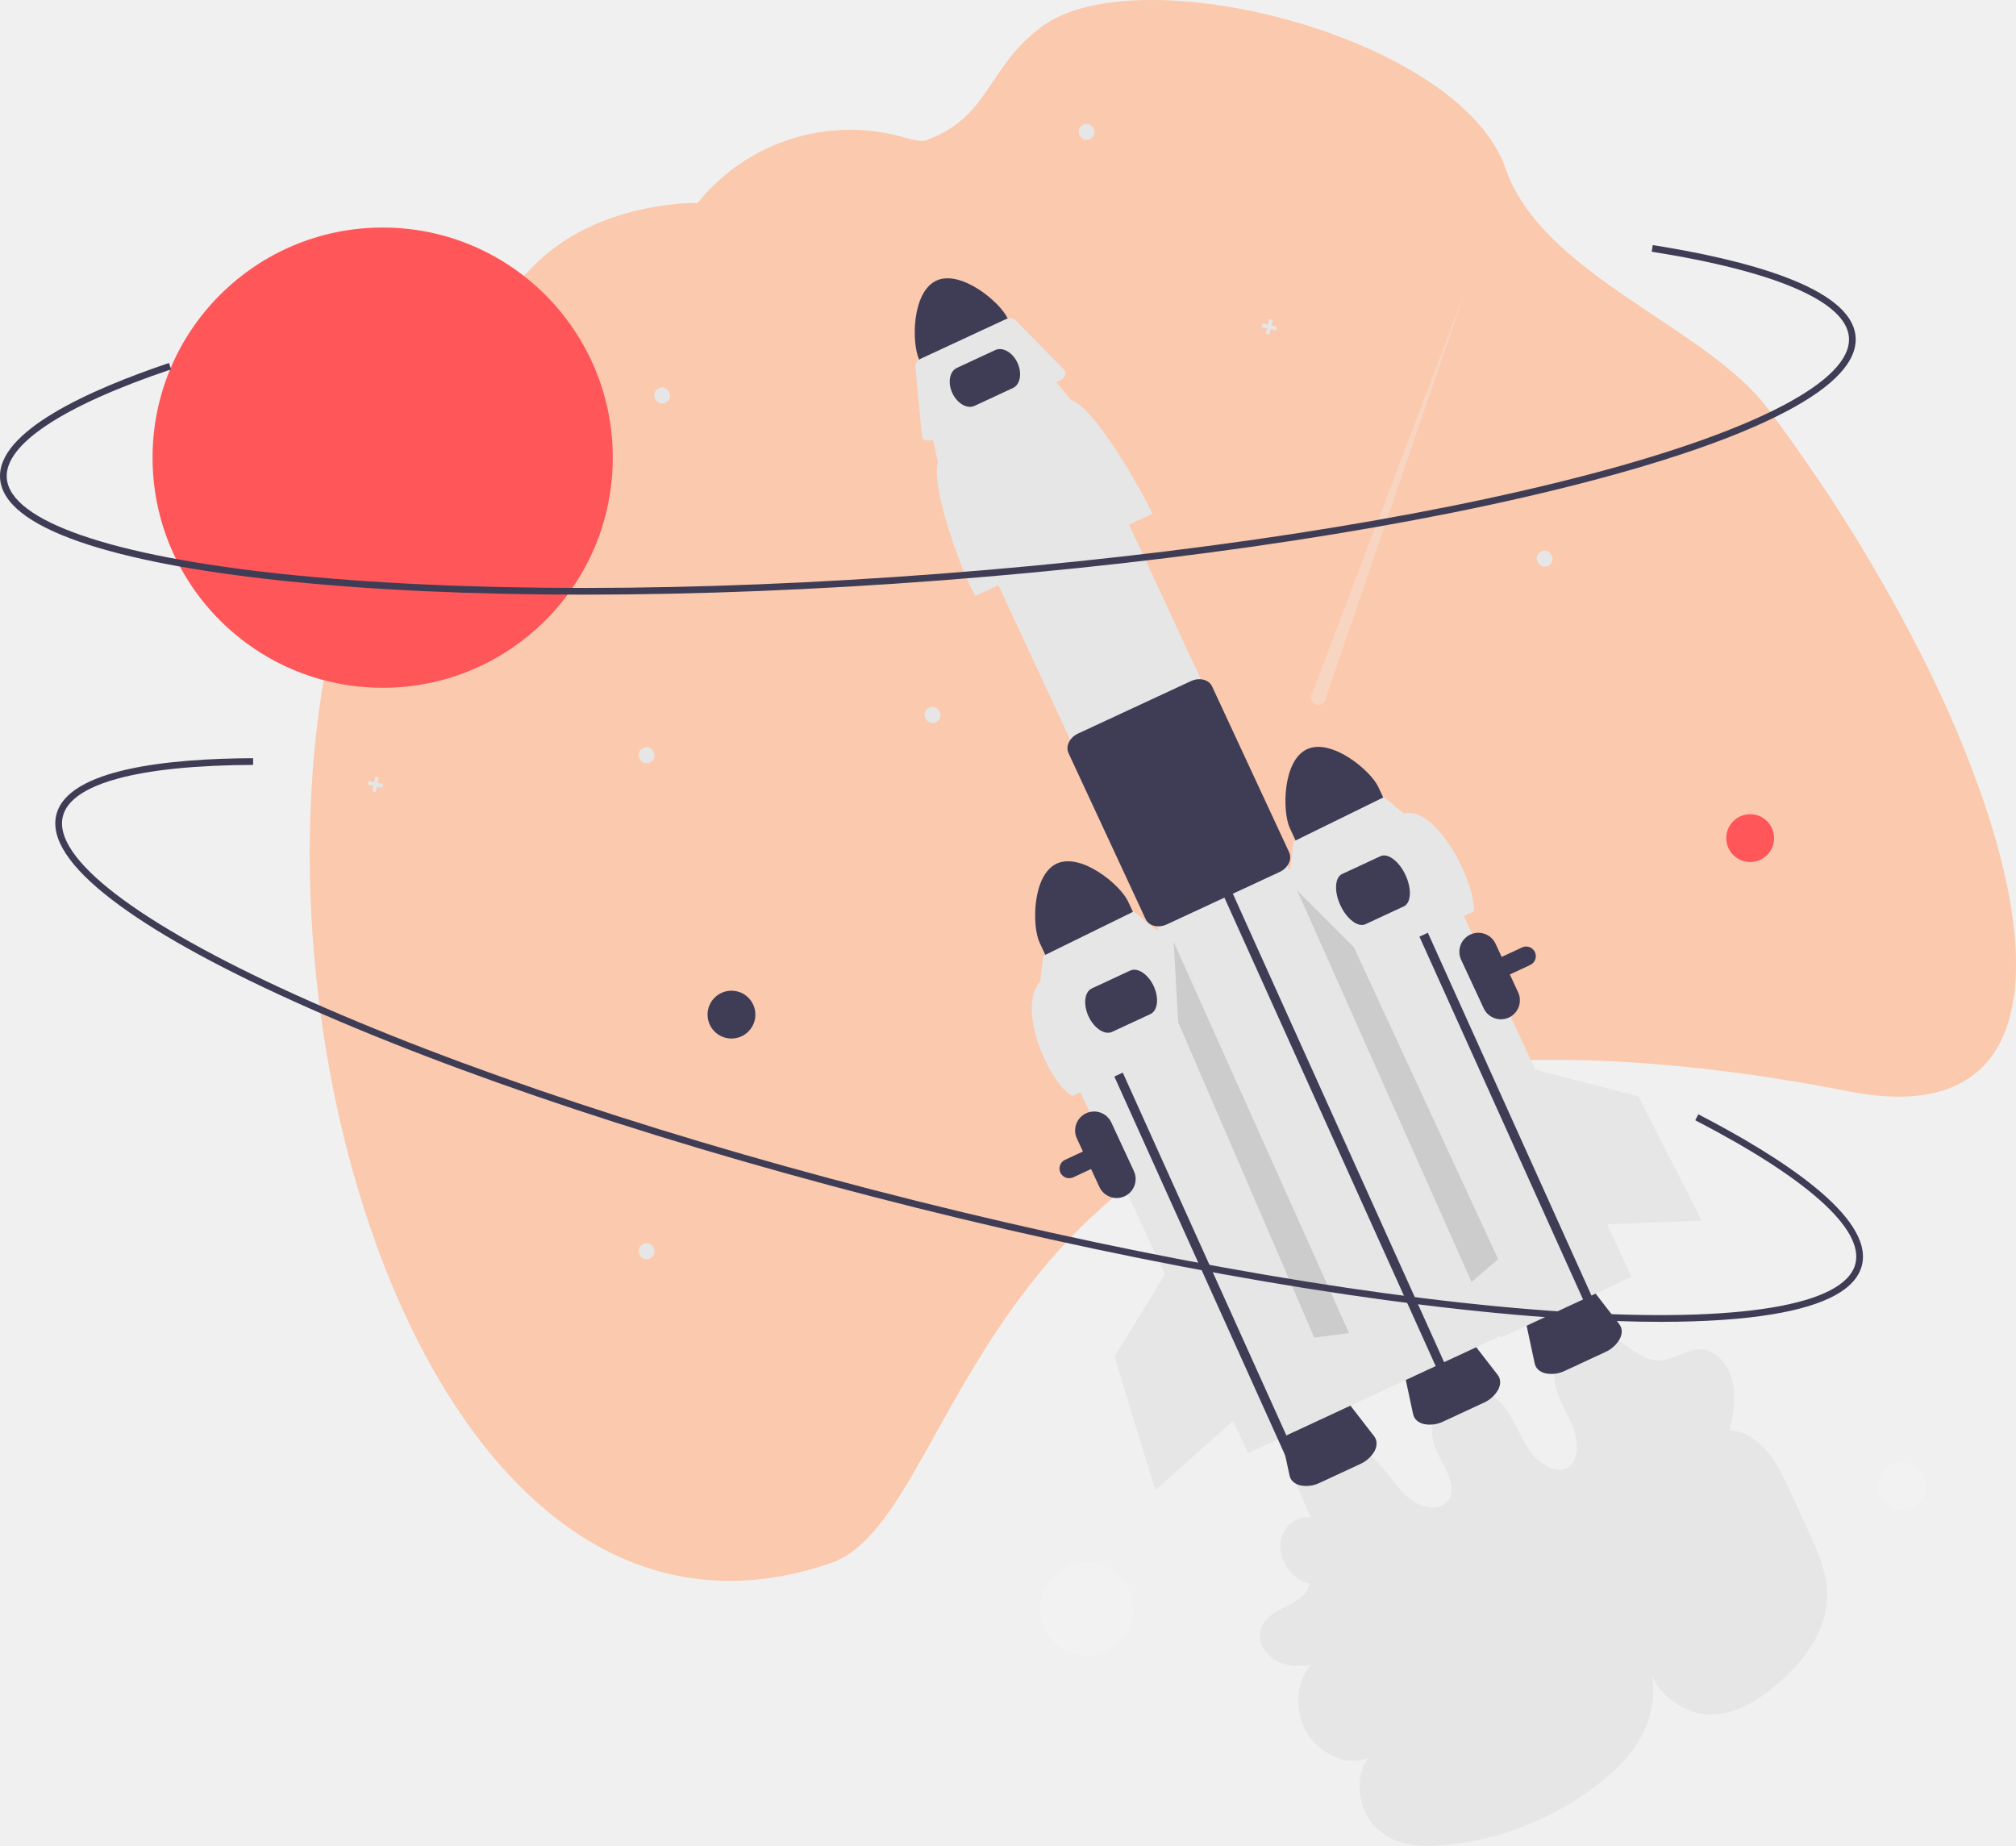
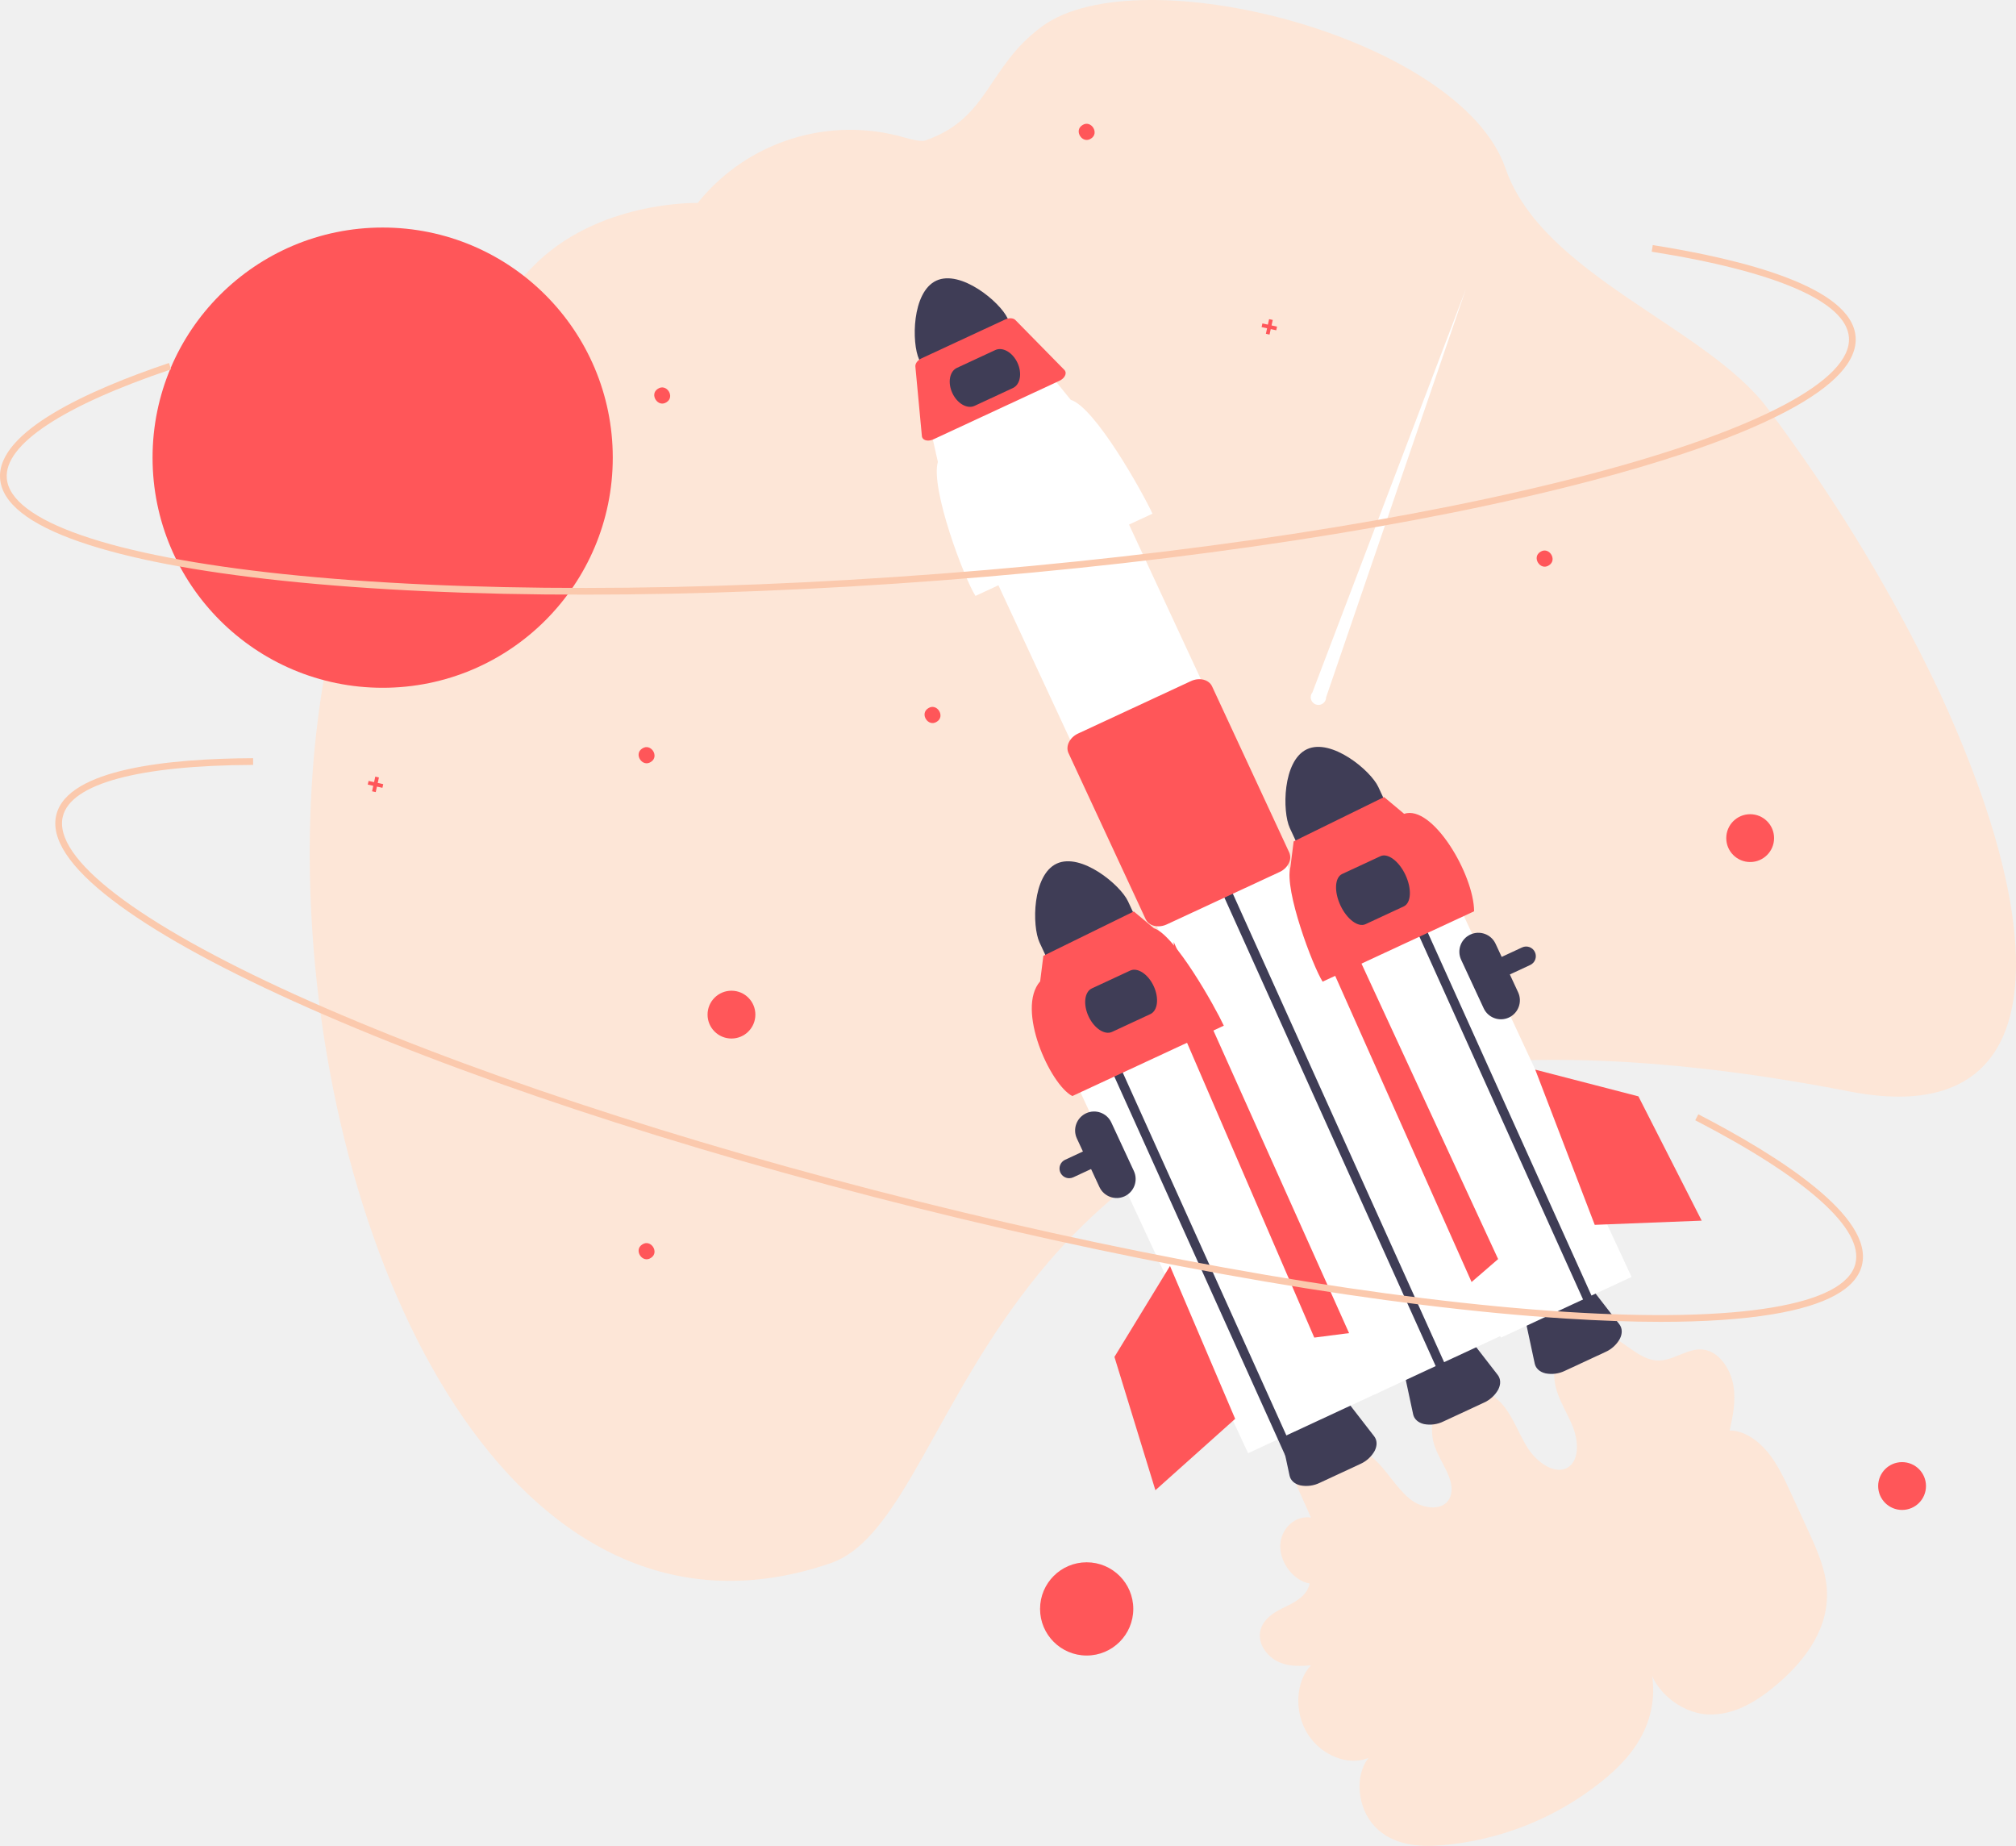
<svg xmlns="http://www.w3.org/2000/svg" data-name="Layer 1" width="902.419" height="826.207" viewBox="0 0 902.419 826.207">
-   <path d="M726.95,696.708l8.672,19.444c-7.049-1.122-13.604,4.898-13.751,12.629s6.14,15.774,13.189,16.873c-1.347,6.002-7.161,8.649-12.207,11.075s-10.485,6.45-10.11,12.845c.301,5.135,4.548,9.669,9.058,11.492s9.241,1.543,13.809,1.237c-6.921,7.24-7.596,20.848-1.517,30.611s18.217,14.569,27.305,10.811c-6.422,7.989-5.027,22.618,2.943,30.862,8.034,8.311,19.678,9.115,29.857,8.24a132.238,132.238,0,0,0,71.007-28.14c7.782-6.183,15.05-13.456,19.49-22.941s5.747-21.496,1.612-32.29c1.115,13.522,14.65,24.203,26.826,24.8s22.807-6.261,31.841-14.081c12.014-10.4,23.137-24.979,21.488-42.967-.816-8.905-4.706-17.469-8.521-25.765l-7.396-16.083c-2.986-6.493-6.039-13.095-10.533-18.544s-10.731-9.667-16.973-9.626c1.427-6.52,2.861-13.283,1.665-20.211s-5.776-14.101-12.004-15.723c-7.927-2.065-14.645,5.25-22.616,4.561-7.671-.664-14.01-8.362-21.459-11.412a17.178,17.178,0,0,0-18.537,3.206c-4.722,4.61-6.69,12.398-4.996,19.767,1.484,6.455,5.435,12.149,7.832,18.375s2.77,14.231-1.835,17.631c-5.557,4.103-14.014-1.48-18.356-8.235s-6.834-14.933-12.324-20.614c-6.479-6.705-16.621-8.276-23.293-3.608s-9.222,15.119-5.859,24.004c2.75,7.264,9.049,14.614,6.864,21.454-2.309,7.23-12.413,6.314-18.507,1.205s-10.141-12.806-16.161-18.03c-6.114-5.306-14.098-7.63-21.107-6.146a21.731,21.731,0,0,0-15.573,13.915" transform="translate(-148.7907 -36.89661)" fill="#e6e6e6" />
+   <path d="M726.95,696.708l8.672,19.444c-7.049-1.122-13.604,4.898-13.751,12.629s6.14,15.774,13.189,16.873c-1.347,6.002-7.161,8.649-12.207,11.075s-10.485,6.45-10.11,12.845c.301,5.135,4.548,9.669,9.058,11.492s9.241,1.543,13.809,1.237c-6.921,7.24-7.596,20.848-1.517,30.611s18.217,14.569,27.305,10.811c-6.422,7.989-5.027,22.618,2.943,30.862,8.034,8.311,19.678,9.115,29.857,8.24a132.238,132.238,0,0,0,71.007-28.14c7.782-6.183,15.05-13.456,19.49-22.941s5.747-21.496,1.612-32.29c1.115,13.522,14.65,24.203,26.826,24.8s22.807-6.261,31.841-14.081c12.014-10.4,23.137-24.979,21.488-42.967-.816-8.905-4.706-17.469-8.521-25.765l-7.396-16.083c-2.986-6.493-6.039-13.095-10.533-18.544s-10.731-9.667-16.973-9.626c1.427-6.52,2.861-13.283,1.665-20.211s-5.776-14.101-12.004-15.723c-7.927-2.065-14.645,5.25-22.616,4.561-7.671-.664-14.01-8.362-21.459-11.412a17.178,17.178,0,0,0-18.537,3.206c-4.722,4.61-6.69,12.398-4.996,19.767,1.484,6.455,5.435,12.149,7.832,18.375s2.77,14.231-1.835,17.631c-5.557,4.103-14.014-1.48-18.356-8.235s-6.834-14.933-12.324-20.614c-6.479-6.705-16.621-8.276-23.293-3.608s-9.222,15.119-5.859,24.004c2.75,7.264,9.049,14.614,6.864,21.454-2.309,7.23-12.413,6.314-18.507,1.205s-10.141-12.806-16.161-18.03c-6.114-5.306-14.098-7.63-21.107-6.146a21.731,21.731,0,0,0-15.573,13.915" transform="translate(-148.7907 -36.89661)" fill="#fde6d7" />
  <path d="M867.347,642.066l-17.993,8.36a13.812,13.812,0,0,1-8.734,1.177c-2.612-.618-4.377-2.215-4.841-4.383l-4.187-19.554c-.79-3.689,2.265-8.053,7.264-10.376l9.937-4.617c4.999-2.323,10.305-1.843,12.614,1.14l12.244,15.81c1.358,1.753,1.44,4.132.228,6.527A13.812,13.812,0,0,1,867.347,642.066Z" transform="translate(-148.7907 -36.89661)" fill="#3f3d56" />
-   <path d="M309.43,280.659A353.998,353.998,0,0,1,386.932,156.602c29.006-30.112,74.15-28.861,74.15-28.861l.258-.32A87.58,87.58,0,0,1,553.893,98.509c4.304,1.235,7.615,1.783,9.189,1.232,28.707-10.047,27.358-32.724,52.126-50.993,43.367-31.987,187.211,4.654,207.494,63.514,16.439,47.705,89.82,70.827,117.236,107.317q6.431,8.559,12.618,17.316,2.901,4.068,5.737,8.198a730.428,730.428,0,0,1,52.147,88.155,514.113,514.113,0,0,1,26.101,61.684c28.591,83.582,18.814,145.855-60.021,130.47q-13.998-2.739-27.324-4.901-19.296-3.149-37.246-5.176-24.172-2.749-45.994-3.602-7.337-.295-14.405-.396c-69.67-.966-121.349,12.146-160.719,32.502q-10.011,5.163-18.973,10.923a236.054,236.054,0,0,0-26.08,19.319,254.898,254.898,0,0,0-31.422,32.197l-.522.639c-46.048,56.326-61.203,118.682-93.235,129.661C383.674,783.51,297.074,613.35,288.193,446.896q-.673-12.582-.743-25.091-.042-5.592.055-11.154c.141-9.673.567-19.285,1.281-28.78q.4-5.445.928-10.833c.388-3.873.81-7.724,1.298-11.55C294.495,331.442,300.589,304.758,309.43,280.659Z" transform="translate(-148.7907 -36.89661)" fill="#fbc9ad" />
+   <path d="M309.43,280.659A353.998,353.998,0,0,1,386.932,156.602c29.006-30.112,74.15-28.861,74.15-28.861l.258-.32A87.58,87.58,0,0,1,553.893,98.509c4.304,1.235,7.615,1.783,9.189,1.232,28.707-10.047,27.358-32.724,52.126-50.993,43.367-31.987,187.211,4.654,207.494,63.514,16.439,47.705,89.82,70.827,117.236,107.317q6.431,8.559,12.618,17.316,2.901,4.068,5.737,8.198a730.428,730.428,0,0,1,52.147,88.155,514.113,514.113,0,0,1,26.101,61.684c28.591,83.582,18.814,145.855-60.021,130.47q-13.998-2.739-27.324-4.901-19.296-3.149-37.246-5.176-24.172-2.749-45.994-3.602-7.337-.295-14.405-.396c-69.67-.966-121.349,12.146-160.719,32.502q-10.011,5.163-18.973,10.923a236.054,236.054,0,0,0-26.08,19.319,254.898,254.898,0,0,0-31.422,32.197l-.522.639c-46.048,56.326-61.203,118.682-93.235,129.661C383.674,783.51,297.074,613.35,288.193,446.896q-.673-12.582-.743-25.091-.042-5.592.055-11.154c.141-9.673.567-19.285,1.281-28.78q.4-5.445.928-10.833c.388-3.873.81-7.724,1.298-11.55C294.495,331.442,300.589,304.758,309.43,280.659Z" transform="translate(-148.7907 -36.89661)" fill="#fde6d7" />
  <path d="M733.834,372.24c-10.935,5.091-11.115,27.895-7.686,35.284l6.214,13.374,39.609-18.403-6.214-13.374C762.321,381.735,744.777,367.166,733.834,372.24Z" transform="translate(-148.7907 -36.89661)" fill="#3f3d56" />
  <path d="M627.393,564.256a4.333,4.333,0,0,1-4.07-5.819,4.3,4.3,0,0,1,2.243-2.44L830.12,460.958a4.33,4.33,0,0,1,5.752,2.102,4.336,4.336,0,0,1-2.103,5.752h-0L629.215,563.85A4.306,4.306,0,0,1,627.393,564.256Z" transform="translate(-148.7907 -36.89661)" fill="#3f3d56" />
-   <rect x="771.788" y="414.474" width="64.474" height="217.68" transform="translate(-294.4339 350.6066) rotate(-24.9202)" fill="#e6e6e6" />
+   <rect x="771.788" y="414.474" width="64.474" height="217.68" transform="translate(-294.4339 350.6066) rotate(-24.9202)" fill="#fff" />
  <path d="M567.905,162.514c-10.935,5.091-11.115,27.895-7.686,35.284l6.214,13.374,39.609-18.403L599.827,179.395C596.392,172.009,578.848,157.44,567.905,162.514Z" transform="translate(-148.7907 -36.89661)" fill="#3f3d56" />
  <path d="M812.919,664.761l-17.993,8.36a13.812,13.812,0,0,1-8.734,1.177c-2.612-.618-4.377-2.215-4.841-4.383l-4.187-19.554c-.79-3.689,2.265-8.053,7.264-10.376l9.937-4.617c4.999-2.323,10.305-1.843,12.614,1.14L819.224,652.319c1.358,1.753,1.44,4.132.228,6.527A13.812,13.812,0,0,1,812.919,664.761Z" transform="translate(-148.7907 -36.89661)" fill="#3f3d56" />
  <path d="M757.601,692.207,739.608,700.566a13.812,13.812,0,0,1-8.734,1.177c-2.612-.618-4.377-2.215-4.841-4.383l-4.187-19.554c-.79-3.689,2.265-8.053,7.264-10.376l9.937-4.617c4.999-2.323,10.305-1.843,12.614,1.14l12.244,15.81c1.358,1.753,1.44,4.132.228,6.527A13.812,13.812,0,0,1,757.601,692.207Z" transform="translate(-148.7907 -36.89661)" fill="#3f3d56" />
-   <rect x="668.302" y="227.978" width="64.474" height="440.016" transform="translate(-272.3289 299.9887) rotate(-24.9202)" fill="#e6e6e6" />
+   <rect x="668.302" y="227.978" width="64.474" height="440.016" transform="translate(-272.3289 299.9887) rotate(-24.9202)" fill="#fff" />
  <polyline points="548.951 403.691 542.39 389.254 546.167 387.512 552.708 401.903 647.423 611.909 643.65 613.662" fill="#3f3d56" />
  <polyline points="622.951 391.691 616.39 377.254 620.167 375.512 626.708 389.903 721.423 599.909 717.65 601.662" fill="#3f3d56" />
-   <path d="M664.671,266.814l-79.226,36.809c-5.044-7.847-20.249-48.06-16.835-59.991l-2.563-11.378,54.703-25.416,7.322,9.007C638.942,219.18,660.102,256.951,664.671,266.814Z" transform="translate(-148.7907 -36.89661)" fill="#e6e6e6" />
-   <path d="M623.037,207.325l-56.451,26.228c-2.084.968-4.303.612-4.956-.795a1.952,1.952,0,0,1-.172-.643l-2.922-31.168c-.125-1.335,1.017-2.847,2.761-3.658L598.734,179.896c1.744-.81,3.637-.708,4.576.249l21.936,22.334c1.122,1.142.513,3.098-1.361,4.367A6.081,6.081,0,0,1,623.037,207.325Z" transform="translate(-148.7907 -36.89661)" fill="#e6e6e6" />
-   <path d="M667.313,451.514a7.626,7.626,0,0,1-1.814-.214,5.604,5.604,0,0,1-3.896-3.025L627.09,373.992c-1.428-3.075.489-7.008,4.274-8.767l50.536-23.48c3.786-1.76,8.027-.688,9.457,2.387l34.513,74.283a5.603,5.603,0,0,1-.201,4.929,8.506,8.506,0,0,1-4.074,3.838l-50.536,23.479A8.92,8.92,0,0,1,667.313,451.514Z" transform="translate(-148.7907 -36.89661)" fill="#3f3d56" />
-   <rect x="658.612" y="466.208" width="64.474" height="217.68" transform="translate(-326.7693 307.736) rotate(-24.9202)" fill="#e6e6e6" />
+   <path d="M664.671,266.814l-79.226,36.809c-5.044-7.847-20.249-48.06-16.835-59.991l-2.563-11.378,54.703-25.416,7.322,9.007C638.942,219.18,660.102,256.951,664.671,266.814Z" transform="translate(-148.7907 -36.89661)" fill="#fff" />
+   <path d="M623.037,207.325l-56.451,26.228c-2.084.968-4.303.612-4.956-.795a1.952,1.952,0,0,1-.172-.643l-2.922-31.168c-.125-1.335,1.017-2.847,2.761-3.658L598.734,179.896c1.744-.81,3.637-.708,4.576.249l21.936,22.334c1.122,1.142.513,3.098-1.361,4.367A6.081,6.081,0,0,1,623.037,207.325Z" transform="translate(-148.7907 -36.89661)" fill="#FF5659" />
+   <path d="M667.313,451.514a7.626,7.626,0,0,1-1.814-.214,5.604,5.604,0,0,1-3.896-3.025L627.09,373.992c-1.428-3.075.489-7.008,4.274-8.767l50.536-23.48c3.786-1.76,8.027-.688,9.457,2.387l34.513,74.283a5.603,5.603,0,0,1-.201,4.929,8.506,8.506,0,0,1-4.074,3.838l-50.536,23.479A8.92,8.92,0,0,1,667.313,451.514Z" transform="translate(-148.7907 -36.89661)" fill="#FF5659" />
+   <rect x="658.612" y="466.208" width="64.474" height="217.68" transform="translate(-326.7693 307.736) rotate(-24.9202)" fill="#fff" />
  <path d="M602.189,210.581l-17.147,7.967c-3.309,1.537-7.773-1.024-9.95-5.71s-1.256-9.749,2.053-11.286l17.147-7.967c3.309-1.537,7.773,1.024,9.95,5.71S605.498,209.044,602.189,210.581Z" transform="translate(-148.7907 -36.89661)" fill="#3f3d56" />
  <path d="M621.799,423.444c-10.935,5.091-11.115,27.895-7.686,35.284l6.214,13.374,39.609-18.403L653.722,440.324C650.287,432.939,632.742,418.37,621.799,423.444Z" transform="translate(-148.7907 -36.89661)" fill="#3f3d56" />
-   <path d="M440.152,377.925c-3.862,2.573-7.815-3.551-3.878-6.01C440.135,369.342,444.088,375.466,440.152,377.925Z" transform="translate(-148.7907 -36.89661)" fill="#e6e6e6" />
-   <path d="M842.152,289.925c-3.862,2.573-7.815-3.551-3.878-6.01C842.135,281.342,846.088,287.466,842.152,289.925Z" transform="translate(-148.7907 -36.89661)" fill="#e6e6e6" />
-   <path d="M568.152,359.925c-3.862,2.573-7.815-3.551-3.878-6.01C568.135,351.342,572.088,357.466,568.152,359.925Z" transform="translate(-148.7907 -36.89661)" fill="#e6e6e6" />
-   <path d="M440.152,599.925c-3.862,2.573-7.815-3.551-3.878-6.01C440.135,591.342,444.088,597.466,440.152,599.925Z" transform="translate(-148.7907 -36.89661)" fill="#e6e6e6" />
-   <path d="M637.152,98.925c-3.862,2.573-7.815-3.551-3.878-6.01C637.135,90.342,641.088,96.466,637.152,98.925Z" transform="translate(-148.7907 -36.89661)" fill="#e6e6e6" />
-   <path d="M447.152,216.925c-3.862,2.573-7.815-3.551-3.878-6.01C447.135,208.342,451.088,214.466,447.152,216.925Z" transform="translate(-148.7907 -36.89661)" fill="#e6e6e6" />
-   <polygon points="571.639 146.2 569.182 145.661 569.72 143.203 568.082 142.844 567.543 145.302 565.086 144.764 564.727 146.402 567.184 146.941 566.646 149.398 568.284 149.757 568.823 147.299 571.28 147.838 571.639 146.2" fill="#e6e6e6" />
-   <polygon points="171.542 350.978 169.085 350.439 169.623 347.982 167.985 347.623 167.446 350.08 164.988 349.542 164.629 351.18 167.087 351.719 166.549 354.177 168.187 354.535 168.726 352.078 171.183 352.616 171.542 350.978" fill="#e6e6e6" />
+   <path d="M440.152,377.925c-3.862,2.573-7.815-3.551-3.878-6.01C440.135,369.342,444.088,375.466,440.152,377.925Z" transform="translate(-148.7907 -36.89661)" fill="#FF5659" />
+   <path d="M842.152,289.925c-3.862,2.573-7.815-3.551-3.878-6.01C842.135,281.342,846.088,287.466,842.152,289.925Z" transform="translate(-148.7907 -36.89661)" fill="#FF5659" />
+   <path d="M568.152,359.925c-3.862,2.573-7.815-3.551-3.878-6.01C568.135,351.342,572.088,357.466,568.152,359.925Z" transform="translate(-148.7907 -36.89661)" fill="#FF5659" />
+   <path d="M440.152,599.925c-3.862,2.573-7.815-3.551-3.878-6.01C440.135,591.342,444.088,597.466,440.152,599.925Z" transform="translate(-148.7907 -36.89661)" fill="#FF5659" />
+   <path d="M637.152,98.925c-3.862,2.573-7.815-3.551-3.878-6.01C637.135,90.342,641.088,96.466,637.152,98.925Z" transform="translate(-148.7907 -36.89661)" fill="#FF5659" />
+   <path d="M447.152,216.925c-3.862,2.573-7.815-3.551-3.878-6.01C447.135,208.342,451.088,214.466,447.152,216.925Z" transform="translate(-148.7907 -36.89661)" fill="#FF5659" />
+   <polygon points="571.639 146.2 569.182 145.661 569.72 143.203 568.082 142.844 567.543 145.302 565.086 144.764 564.727 146.402 567.184 146.941 566.646 149.398 568.284 149.757 568.823 147.299 571.28 147.838 571.639 146.2" fill="#FF5659" />
+   <polygon points="171.542 350.978 169.085 350.439 169.623 347.982 167.985 347.623 167.446 350.08 164.988 349.542 164.629 351.18 167.087 351.719 166.549 354.177 168.187 354.535 168.726 352.078 171.183 352.616 171.542 350.978" fill="#FF5659" />
  <path d="M824.22,492.333a8.51,8.51,0,0,1-11.29-4.127l-10.113-21.765a8.5,8.5,0,0,1,15.417-7.163l10.113,21.765A8.51,8.51,0,0,1,824.22,492.333Z" transform="translate(-148.7907 -36.89661)" fill="#3f3d56" />
  <path d="M652.22,572.333a8.51,8.51,0,0,1-11.29-4.127l-10.113-21.765a8.5,8.5,0,0,1,15.417-7.163l10.113,21.765A8.51,8.51,0,0,1,652.22,572.333Z" transform="translate(-148.7907 -36.89661)" fill="#3f3d56" />
-   <path d="M808.642,444.778l-67.806,31.503c-4.317-6.716-17.331-41.133-14.409-51.344l1.434-11.423,40.486-19.863,8.971,7.505C789.959,396.883,808.539,428.205,808.642,444.778Z" transform="translate(-148.7907 -36.89661)" fill="#e6e6e6" />
+   <path d="M808.642,444.778l-67.806,31.503c-4.317-6.716-17.331-41.133-14.409-51.344l1.434-11.423,40.486-19.863,8.971,7.505C789.959,396.883,808.539,428.205,808.642,444.778Z" transform="translate(-148.7907 -36.89661)" fill="#FF5659" />
  <path d="M777.162,442.594l-17.147,7.967c-3.309,1.537-8.344-2.253-11.222-8.447s-2.528-12.487.781-14.024l17.147-7.967c3.309-1.537,8.344,2.253,11.222,8.447S780.471,441.056,777.162,442.594Z" transform="translate(-148.7907 -36.89661)" fill="#3f3d56" />
  <polyline points="482.951 446.691 476.39 432.254 480.167 430.512 486.708 444.903 581.423 654.909 577.65 656.662" fill="#3f3d56" />
-   <path d="M696.607,495.981l-67.806,31.503c-10.003-5.165-25.291-38.961-14.409-51.344l1.434-11.423,40.486-19.863,8.971,7.505C674.587,455.214,692.697,487.541,696.607,495.981Z" transform="translate(-148.7907 -36.89661)" fill="#e6e6e6" />
+   <path d="M696.607,495.981l-67.806,31.503c-10.003-5.165-25.291-38.961-14.409-51.344l1.434-11.423,40.486-19.863,8.971,7.505C674.587,455.214,692.697,487.541,696.607,495.981Z" transform="translate(-148.7907 -36.89661)" fill="#FF5659" />
  <path d="M663.732,490.793l-17.147,7.967c-3.309,1.537-8.03-1.579-10.524-6.945s-1.83-10.985,1.479-12.522l17.147-7.967c3.309-1.537,8.03,1.579,10.524,6.945S667.041,489.256,663.732,490.793Z" transform="translate(-148.7907 -36.89661)" fill="#3f3d56" />
  <circle cx="171.291" cy="204.845" r="103" fill="#FF5659" />
-   <path d="M742.396,349.021l62.593-182.809L736.258,346.832a3.442,3.442,0,1,0,6.138,2.188Z" transform="translate(-148.7907 -36.89661)" fill="#f0f0f0" opacity="0.3" />
-   <path d="M901.95,240.055q-18.38,6.108-40.751,12.001c-77.145,20.311-180.55,36.154-291.166,44.613-110.615,8.458-215.227,8.519-294.563.174-38.647-4.066-69.215-9.913-90.854-17.381-22.909-7.905-34.947-17.432-35.78-28.314-1.621-21.2,40.213-39.859,75.592-51.778l.958,2.843C176.801,218.581,150.678,235.879,151.828,250.919c1.464,19.156,46.644,34.806,123.955,42.94,79.162,8.327,183.581,8.263,294.021-.181,110.44-8.445,213.655-24.257,290.63-44.523,75.174-19.791,117.45-42.129,115.986-61.285-1.216-15.905-32.567-29.51-88.278-38.312l.468-2.963c40.48,6.396,89.093,18.708,90.801,41.047.832,10.882-9.618,22.127-31.059,33.424C936.131,227.503,920.601,233.856,901.95,240.055Z" transform="translate(-148.7907 -36.89661)" fill="#3f3d56" />
+   <path d="M742.396,349.021l62.593-182.809L736.258,346.832a3.442,3.442,0,1,0,6.138,2.188Z" transform="translate(-148.7907 -36.89661)" fill="#fff" opacity="1" />
+   <path d="M901.95,240.055q-18.38,6.108-40.751,12.001c-77.145,20.311-180.55,36.154-291.166,44.613-110.615,8.458-215.227,8.519-294.563.174-38.647-4.066-69.215-9.913-90.854-17.381-22.909-7.905-34.947-17.432-35.78-28.314-1.621-21.2,40.213-39.859,75.592-51.778l.958,2.843C176.801,218.581,150.678,235.879,151.828,250.919c1.464,19.156,46.644,34.806,123.955,42.94,79.162,8.327,183.581,8.263,294.021-.181,110.44-8.445,213.655-24.257,290.63-44.523,75.174-19.791,117.45-42.129,115.986-61.285-1.216-15.905-32.567-29.51-88.278-38.312l.468-2.963c40.48,6.396,89.093,18.708,90.801,41.047.832,10.882-9.618,22.127-31.059,33.424C936.131,227.503,920.601,233.856,901.95,240.055Z" transform="translate(-148.7907 -36.89661)" fill="#fbc9ad" />
  <circle cx="783.425" cy="375.136" r="10.702" fill="#FF5659" />
-   <circle cx="851.425" cy="665.136" r="10.702" fill="#f2f2f2" />
-   <circle cx="486.425" cy="720.136" r="20.866" fill="#f2f2f2" />
-   <circle cx="327.425" cy="454.136" r="10.702" fill="#3f3d56" />
-   <polygon points="687.226 478.768 733.402 490.721 761.723 546.349 713.843 548.227 687.226 478.768" fill="#e6e6e6" />
-   <polygon points="580.645 398.574 606.059 424.002 670.606 563.557 658.722 573.824 580.645 398.574" fill="#ccc" />
-   <polygon points="525.386 421.624 527.38 457.52 588.304 598.694 603.88 596.688 525.386 421.624" fill="#ccc" />
-   <polygon points="523.723 566.637 498.854 607.339 517.187 667.008 552.9 635.061 523.723 566.637" fill="#e6e6e6" />
-   <path d="M892.195,628.544q-19.368,0-42.457-1.464c-79.614-5.056-182.738-22.633-290.376-49.492-107.638-26.859-206.93-59.794-279.585-92.734-35.393-16.047-62.556-31.236-80.735-45.147-19.247-14.727-27.666-27.564-25.024-38.153,5.148-20.629,50.731-25.142,88.064-25.295l.013,3c-51.268.21-81.514,8.387-85.166,23.022-4.652,18.64,33.287,47.741,104.087,79.841,72.496,32.868,171.605,65.739,279.073,92.557,107.467,26.816,210.401,44.363,289.84,49.408,77.579,4.928,124.743-2.938,129.395-21.578,3.862-15.477-21.598-38.275-71.689-64.198l1.379-2.664c36.397,18.836,78.646,45.852,73.222,67.589C979.592,613.823,966.13,621.199,942.22,625.157,928.59,627.413,911.85,628.544,892.195,628.544Z" transform="translate(-148.7907 -36.89661)" fill="#3f3d56" />
+   <circle cx="851.425" cy="665.136" r="10.702" fill="#FF5659" />
+   <circle cx="486.425" cy="720.136" r="20.866" fill="#FF5659" />
+   <circle cx="327.425" cy="454.136" r="10.702" fill="#FF5659" />
+   <polygon points="687.226 478.768 733.402 490.721 761.723 546.349 713.843 548.227 687.226 478.768" fill="#FF5659" />
+   <polygon points="580.645 398.574 606.059 424.002 670.606 563.557 658.722 573.824 580.645 398.574" fill="#FF5659" />
+   <polygon points="525.386 421.624 527.38 457.52 588.304 598.694 603.88 596.688 525.386 421.624" fill="#FF5659" />
+   <polygon points="523.723 566.637 498.854 607.339 517.187 667.008 552.9 635.061 523.723 566.637" fill="#FF5659" />
+   <path d="M892.195,628.544q-19.368,0-42.457-1.464c-79.614-5.056-182.738-22.633-290.376-49.492-107.638-26.859-206.93-59.794-279.585-92.734-35.393-16.047-62.556-31.236-80.735-45.147-19.247-14.727-27.666-27.564-25.024-38.153,5.148-20.629,50.731-25.142,88.064-25.295l.013,3c-51.268.21-81.514,8.387-85.166,23.022-4.652,18.64,33.287,47.741,104.087,79.841,72.496,32.868,171.605,65.739,279.073,92.557,107.467,26.816,210.401,44.363,289.84,49.408,77.579,4.928,124.743-2.938,129.395-21.578,3.862-15.477-21.598-38.275-71.689-64.198l1.379-2.664c36.397,18.836,78.646,45.852,73.222,67.589C979.592,613.823,966.13,621.199,942.22,625.157,928.59,627.413,911.85,628.544,892.195,628.544Z" transform="translate(-148.7907 -36.89661)" fill="#fbc9ad" />
</svg>
